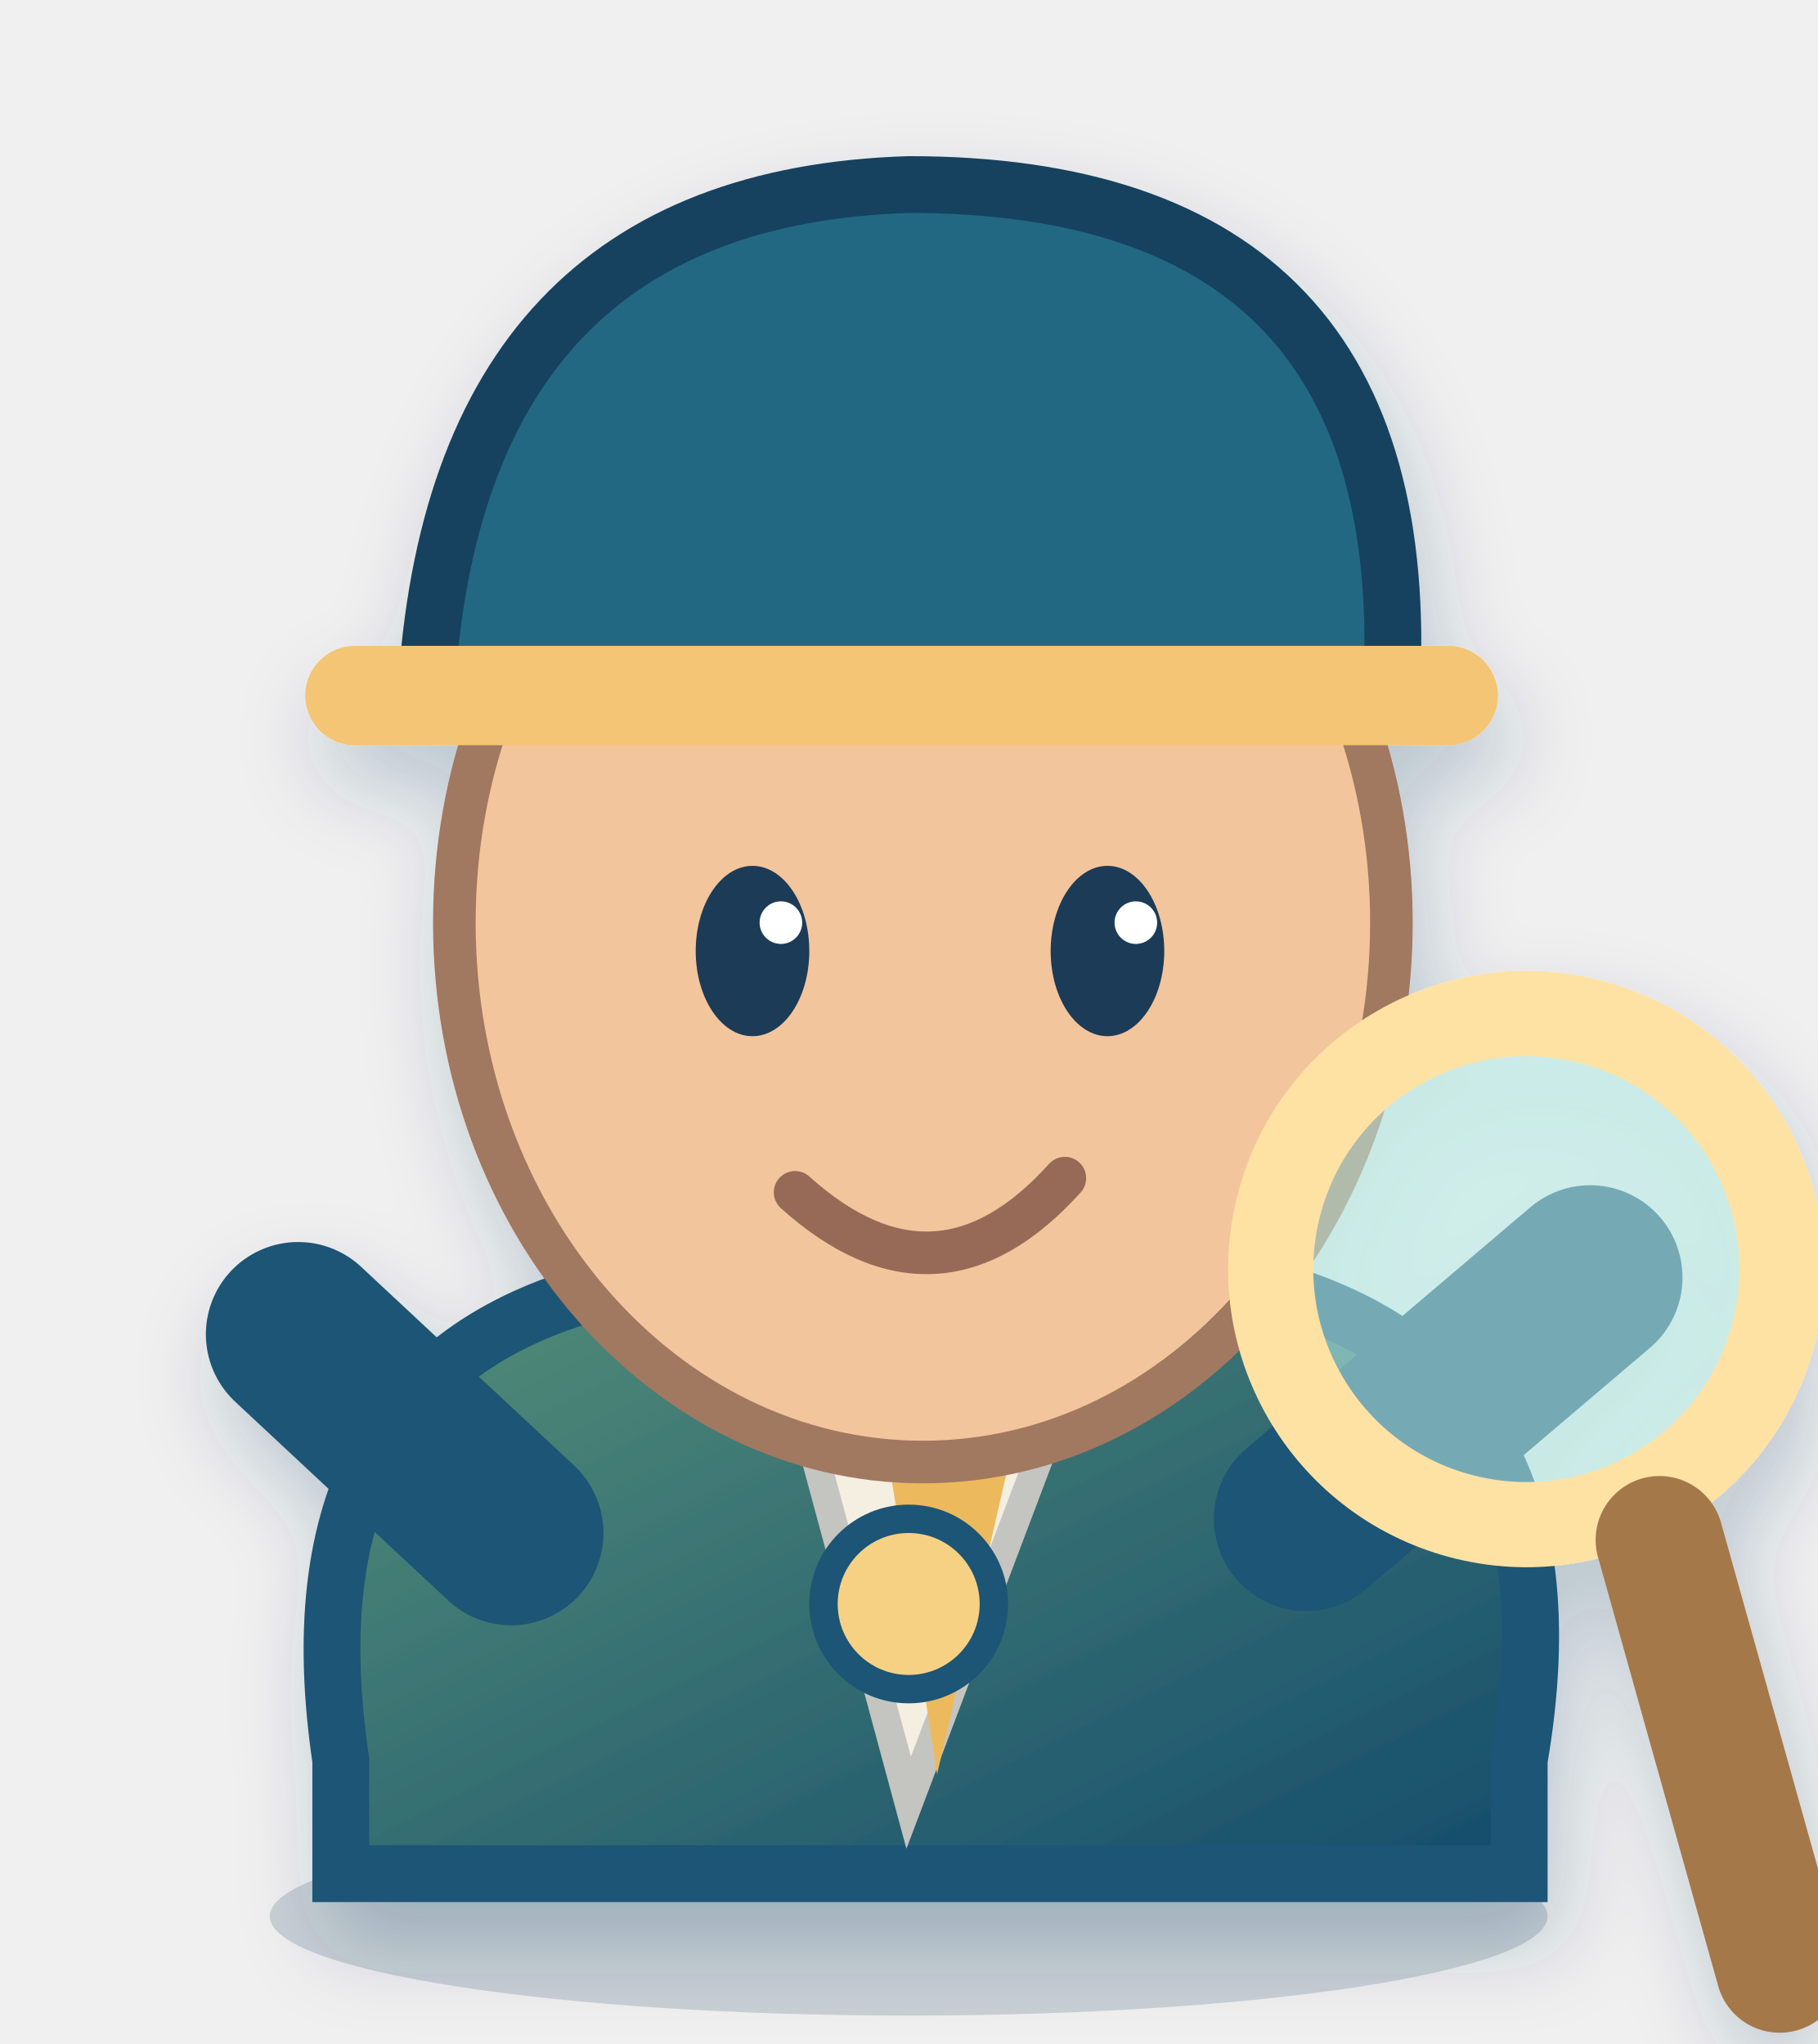
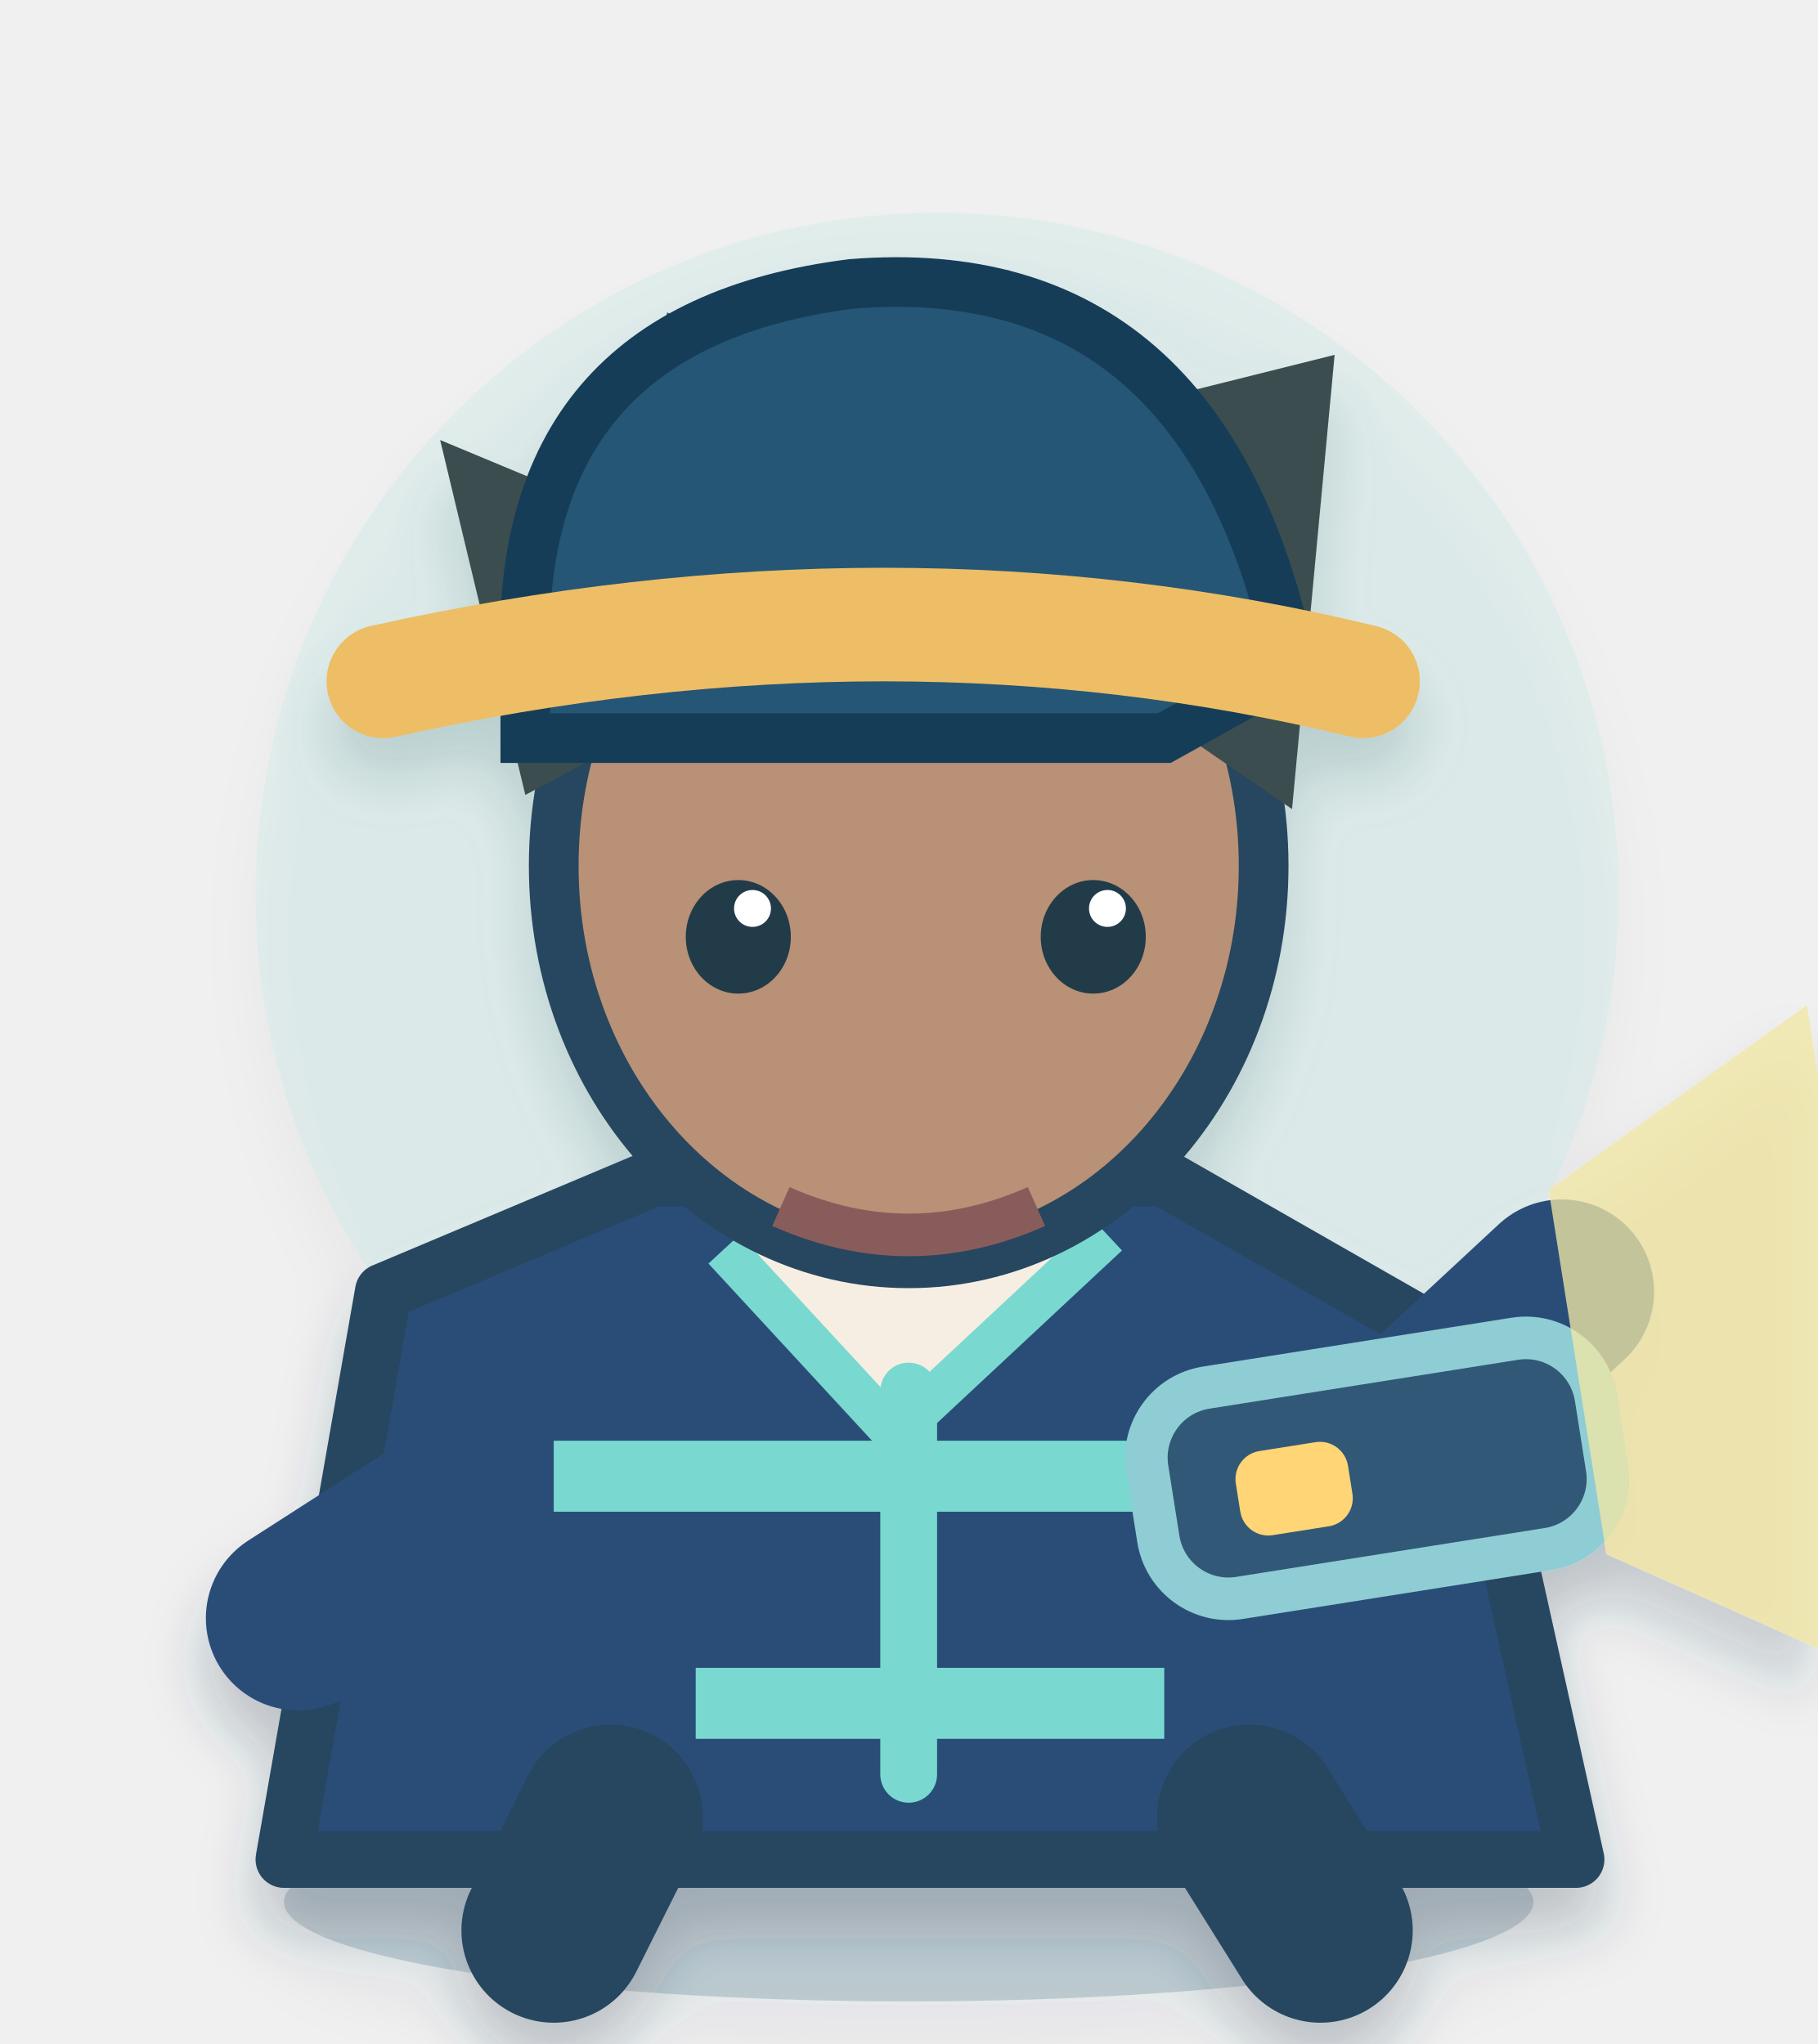
- <svg xmlns="http://www.w3.org/2000/svg" viewBox="0 0 128 144" role="img" aria-label="Оригінальний мультяшний персонаж">
+ <svg xmlns="http://www.w3.org/2000/svg" viewBox="0 0 128 144" role="img" aria-labelledby="title-integrity">
  <defs>
-     <linearGradient id="coat" x1="0" x2="1" y1="0" y2="1">
-       <stop stop-color="#548f78" />
-       <stop offset="1" stop-color="#154c6c" />
-     </linearGradient>
-     <linearGradient id="paper" x1="0" x2="1" y1="0" y2="1">
-       <stop stop-color="#fff9eb" />
-       <stop offset="1" stop-color="#eadac0" />
-     </linearGradient>
-     <filter id="ds" x="-35%" width="170%" y="-35%" height="170%">
-       <feDropShadow dx="1" dy="3" stdDeviation="3" flood-color="#133e5d" flood-opacity=".22" />
+     <filter id="shadow" x="-25%" y="-25%" width="150%" height="150%">
+       <feDropShadow dx="0" dy="3" stdDeviation="2" flood-color="#163950" flood-opacity=".25" />
    </filter>
  </defs>
-   <ellipse cx="64" cy="135" rx="45" ry="7" fill="#173f5a" opacity=".18" />
-   <g filter="url(#ds)">
-     <path d="M24 124Q20 97 42 91L86 90Q112 95 107 124V132H24Z" fill="url(#coat)" stroke="#1d5474" stroke-width="4" />
-     <path d="M54 90L64 127 78 90" fill="#f5efe2" stroke="#c4c5c0" stroke-width="2" />
-     <path d="M62 99L66 125 72 99" fill="#edb95d" />
-     <path d="M36 108 21 94" stroke="#1d5474" stroke-width="13" stroke-linecap="round" />
-     <path d="M92 107 112 90" stroke="#1d5474" stroke-width="13" stroke-linecap="round" />
-     <circle cx="64" cy="113" r="6" fill="#f6d184" stroke="#1d5474" stroke-width="2" />
-     <ellipse cx="65" cy="65" rx="33" ry="38" fill="#f2c59c" stroke="#a17860" stroke-width="3" />
-     <path d="M30 49Q32 14 64 13 100 13 98 49Z" fill="#226782" stroke="#12435e" stroke-width="4" />
-     <path d="M25 49H102" stroke="#f4c574" stroke-width="7" stroke-linecap="round" />
-     <ellipse cx="53" cy="67" rx="4" ry="6" fill="#1a3a56" />
-     <ellipse cx="78" cy="67" rx="4" ry="6" fill="#1a3a56" />
-     <circle cx="55" cy="65" r="1.5" fill="#fff" />
-     <circle cx="80" cy="65" r="1.5" fill="#fff" />
-     <path d="M56 84Q66 93 75 83" fill="none" stroke="#966a56" stroke-width="3" stroke-linecap="round" />
-     <g transform="translate(108 103) rotate(15)">
-       <circle cx="-4" cy="-13" r="18" fill="#c0f6ef88" stroke="#fee2a4" stroke-width="6" />
-       <path d="M10 3L26 30" stroke="#a47849" stroke-width="9" stroke-linecap="round" />
+   <g filter="url(#shadow)">
+     <ellipse cx="64" cy="134" rx="44" ry="7" fill="#0d3e58" opacity=".18" />
+     <circle cx="66" cy="63" r="48" fill="#79d9d0" opacity=".13" />
+     <path d="M20 131L27 91 46 83H82L103 95 111 131Z" fill="#294e78" stroke="#26465f" stroke-width="4" stroke-linejoin="round" />
+     <path d="M35 105L21 114M96 104L110 91" stroke="#294e78" stroke-width="13" stroke-linecap="round" />
+     <path d="M43 128L39 136M88 128L93 136" stroke="#26465f" stroke-width="13" stroke-linecap="round" />
+     <path d="M51 88L63 101 78 87" fill="#f7eee3" stroke="#79d9d0" stroke-width="3" />
+     <path d="M64 98V125" stroke="#79d9d0" stroke-width="4" stroke-linecap="round" />
+     <ellipse cx="64" cy="61" rx="25" ry="28" fill="#b99176" stroke="#26465f" stroke-width="3.5" />
+     <path d="M37 56L31 31 43 36 47 22 59 31 71 19 78 29 94 25 91 57 75 46 52 48Z" fill="#3b4e50" />
+     <ellipse cx="52" cy="66" rx="3.7" ry="4" fill="#223a4a" />
+     <ellipse cx="77" cy="66" rx="3.7" ry="4" fill="#223a4a" />
+     <circle cx="53" cy="64" r="1.3" fill="#fff" />
+     <circle cx="78" cy="64" r="1.3" fill="#fff" />
+     <path d="M55 85Q64 89 73 85" fill="none" stroke="#895b5c" stroke-width="3" />
+     <path d="M39 104H91M49 120H82" stroke="#79d9d0" stroke-width="5" />
+     <path d="M37 47Q36 23 60 20Q85 18 91 47L82 52H37Z" fill="#275676" stroke="#173c59" stroke-width="3.5" />
+     <path d="M27 48Q63 40 96 48" fill="none" stroke="#edbe65" stroke-width="8" stroke-linecap="round" />
+     <g transform="translate(103 103) rotate(-9)">
+       <rect x="-22" y="-8" width="32" height="15" rx="5" fill="#315877" stroke="#8fcdd5" stroke-width="3" />
+       <path d="M9-18L29-28V21L9 8Z" fill="#f1e7a5" opacity=".77" />
+       <rect x="-16" y="-3" width="8" height="6" rx="2" fill="#ffd574" />
    </g>
  </g>
</svg>
